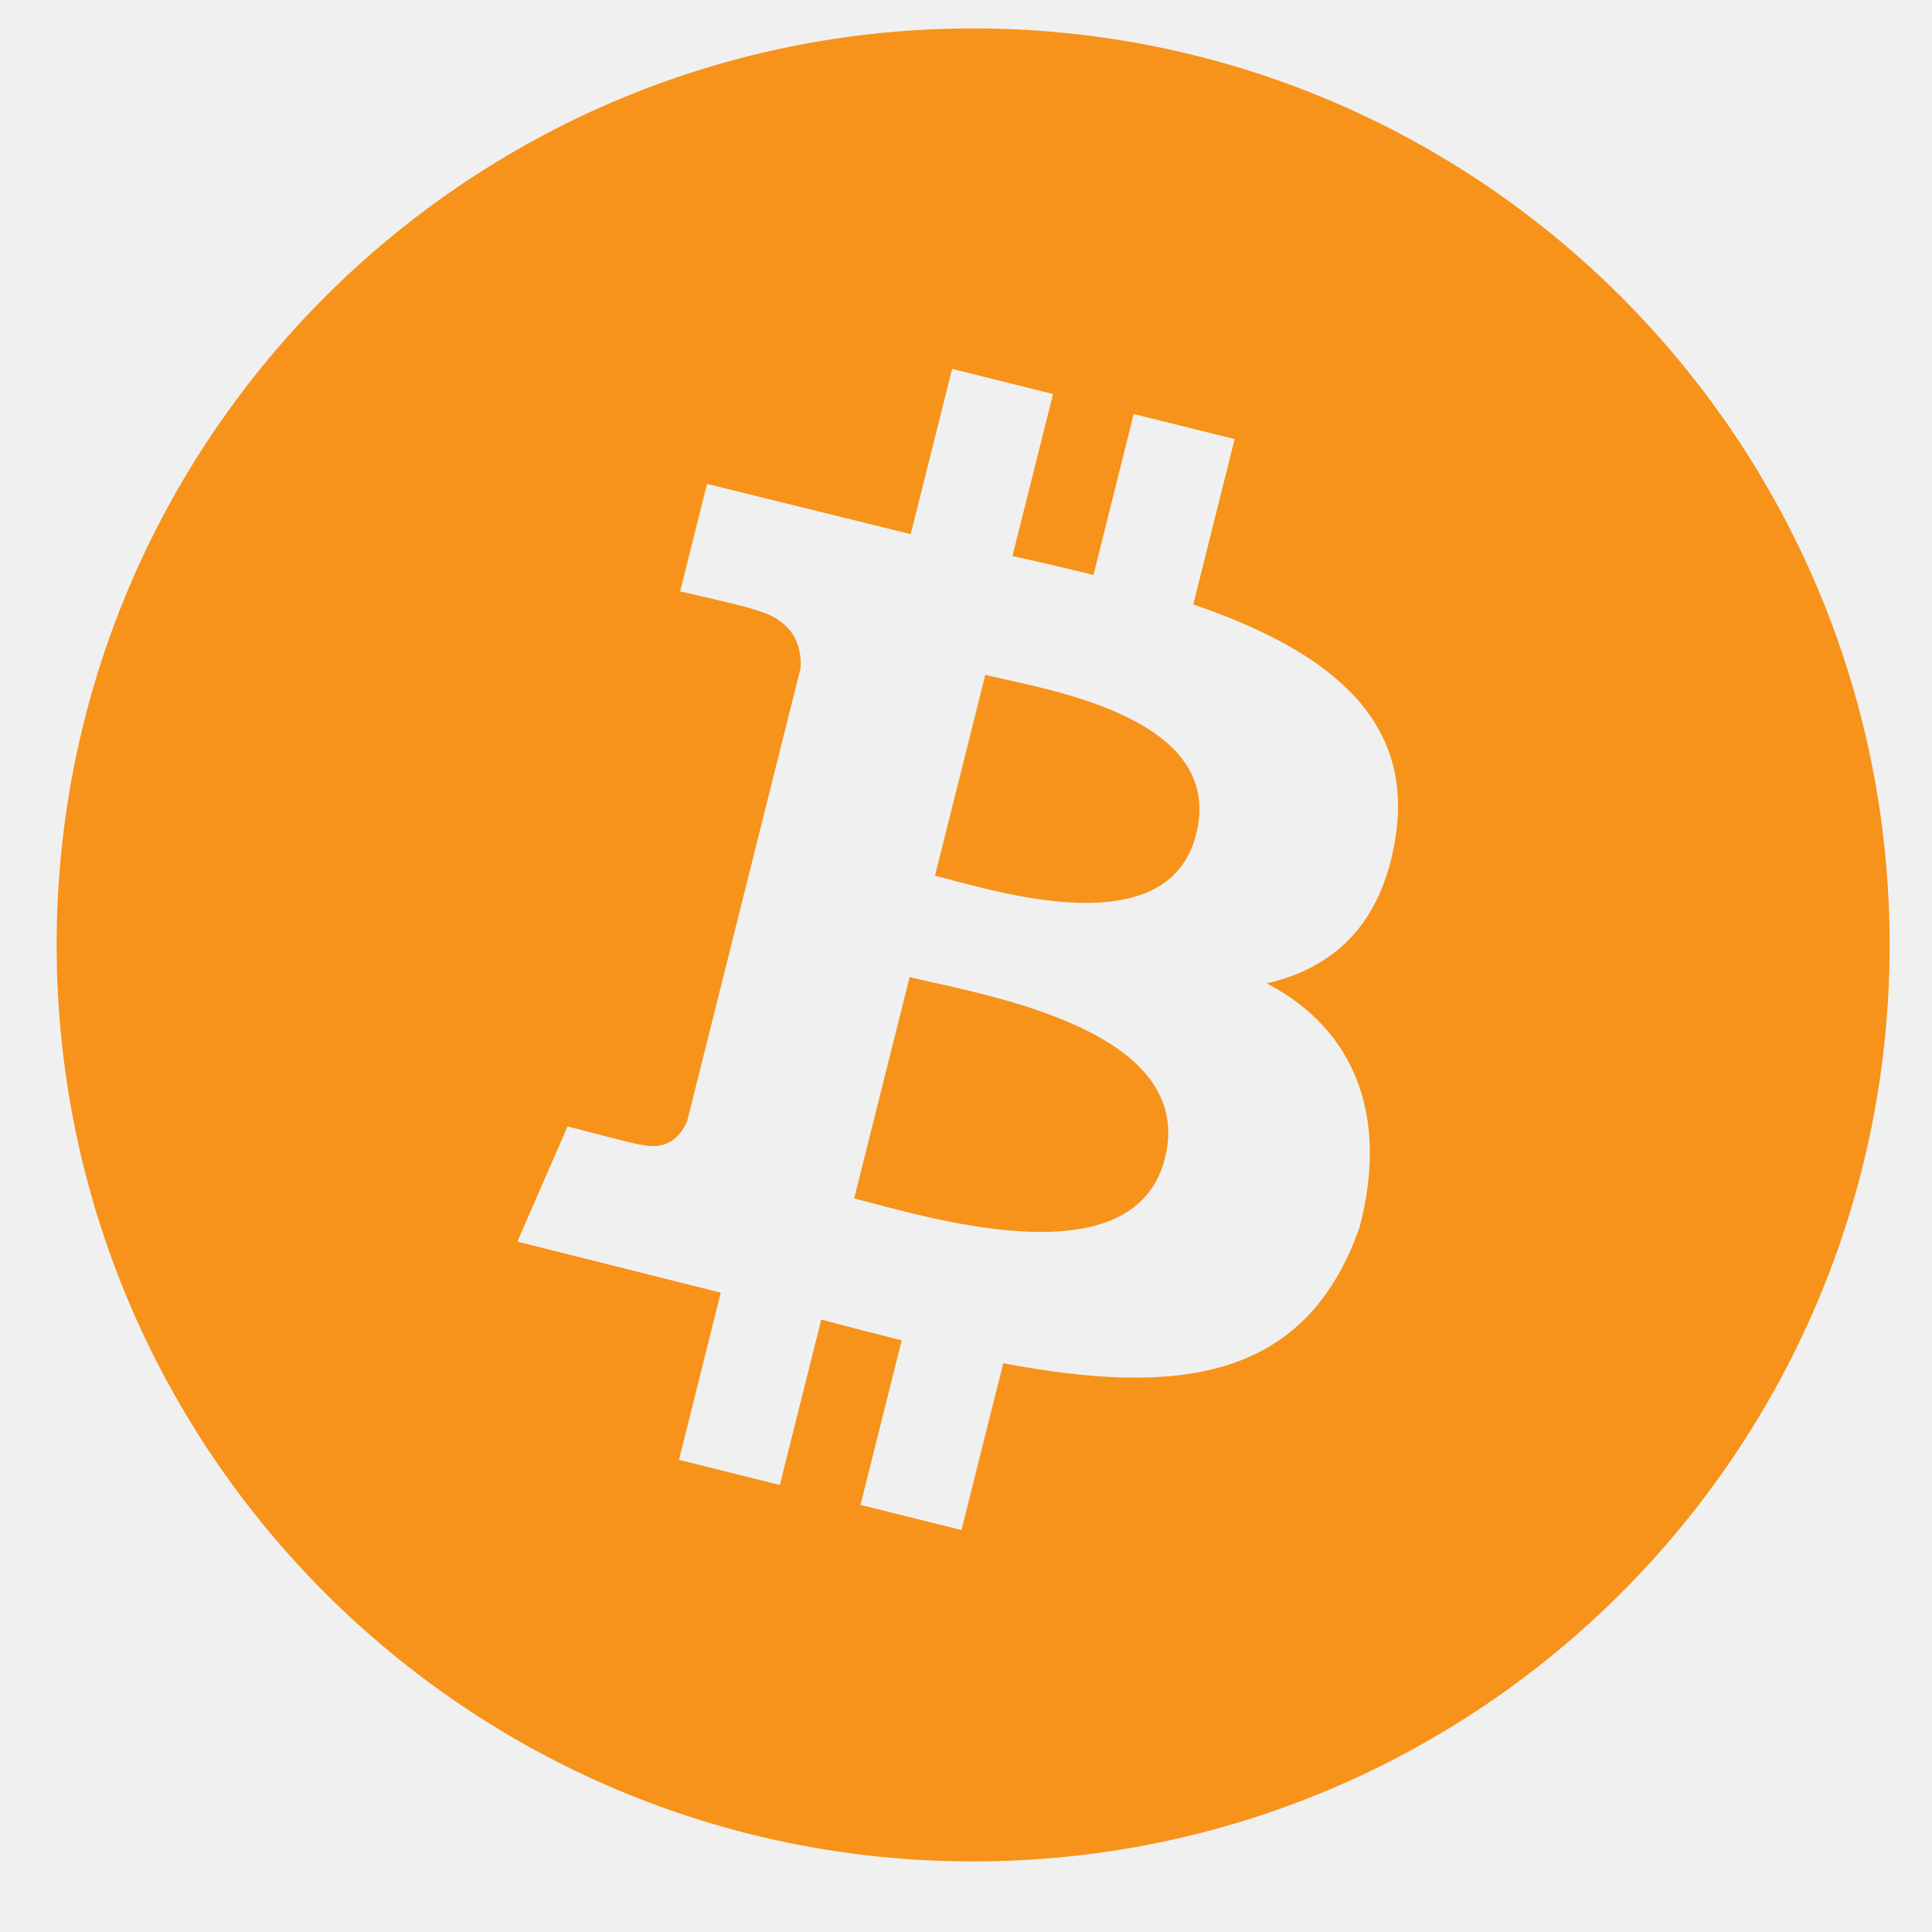
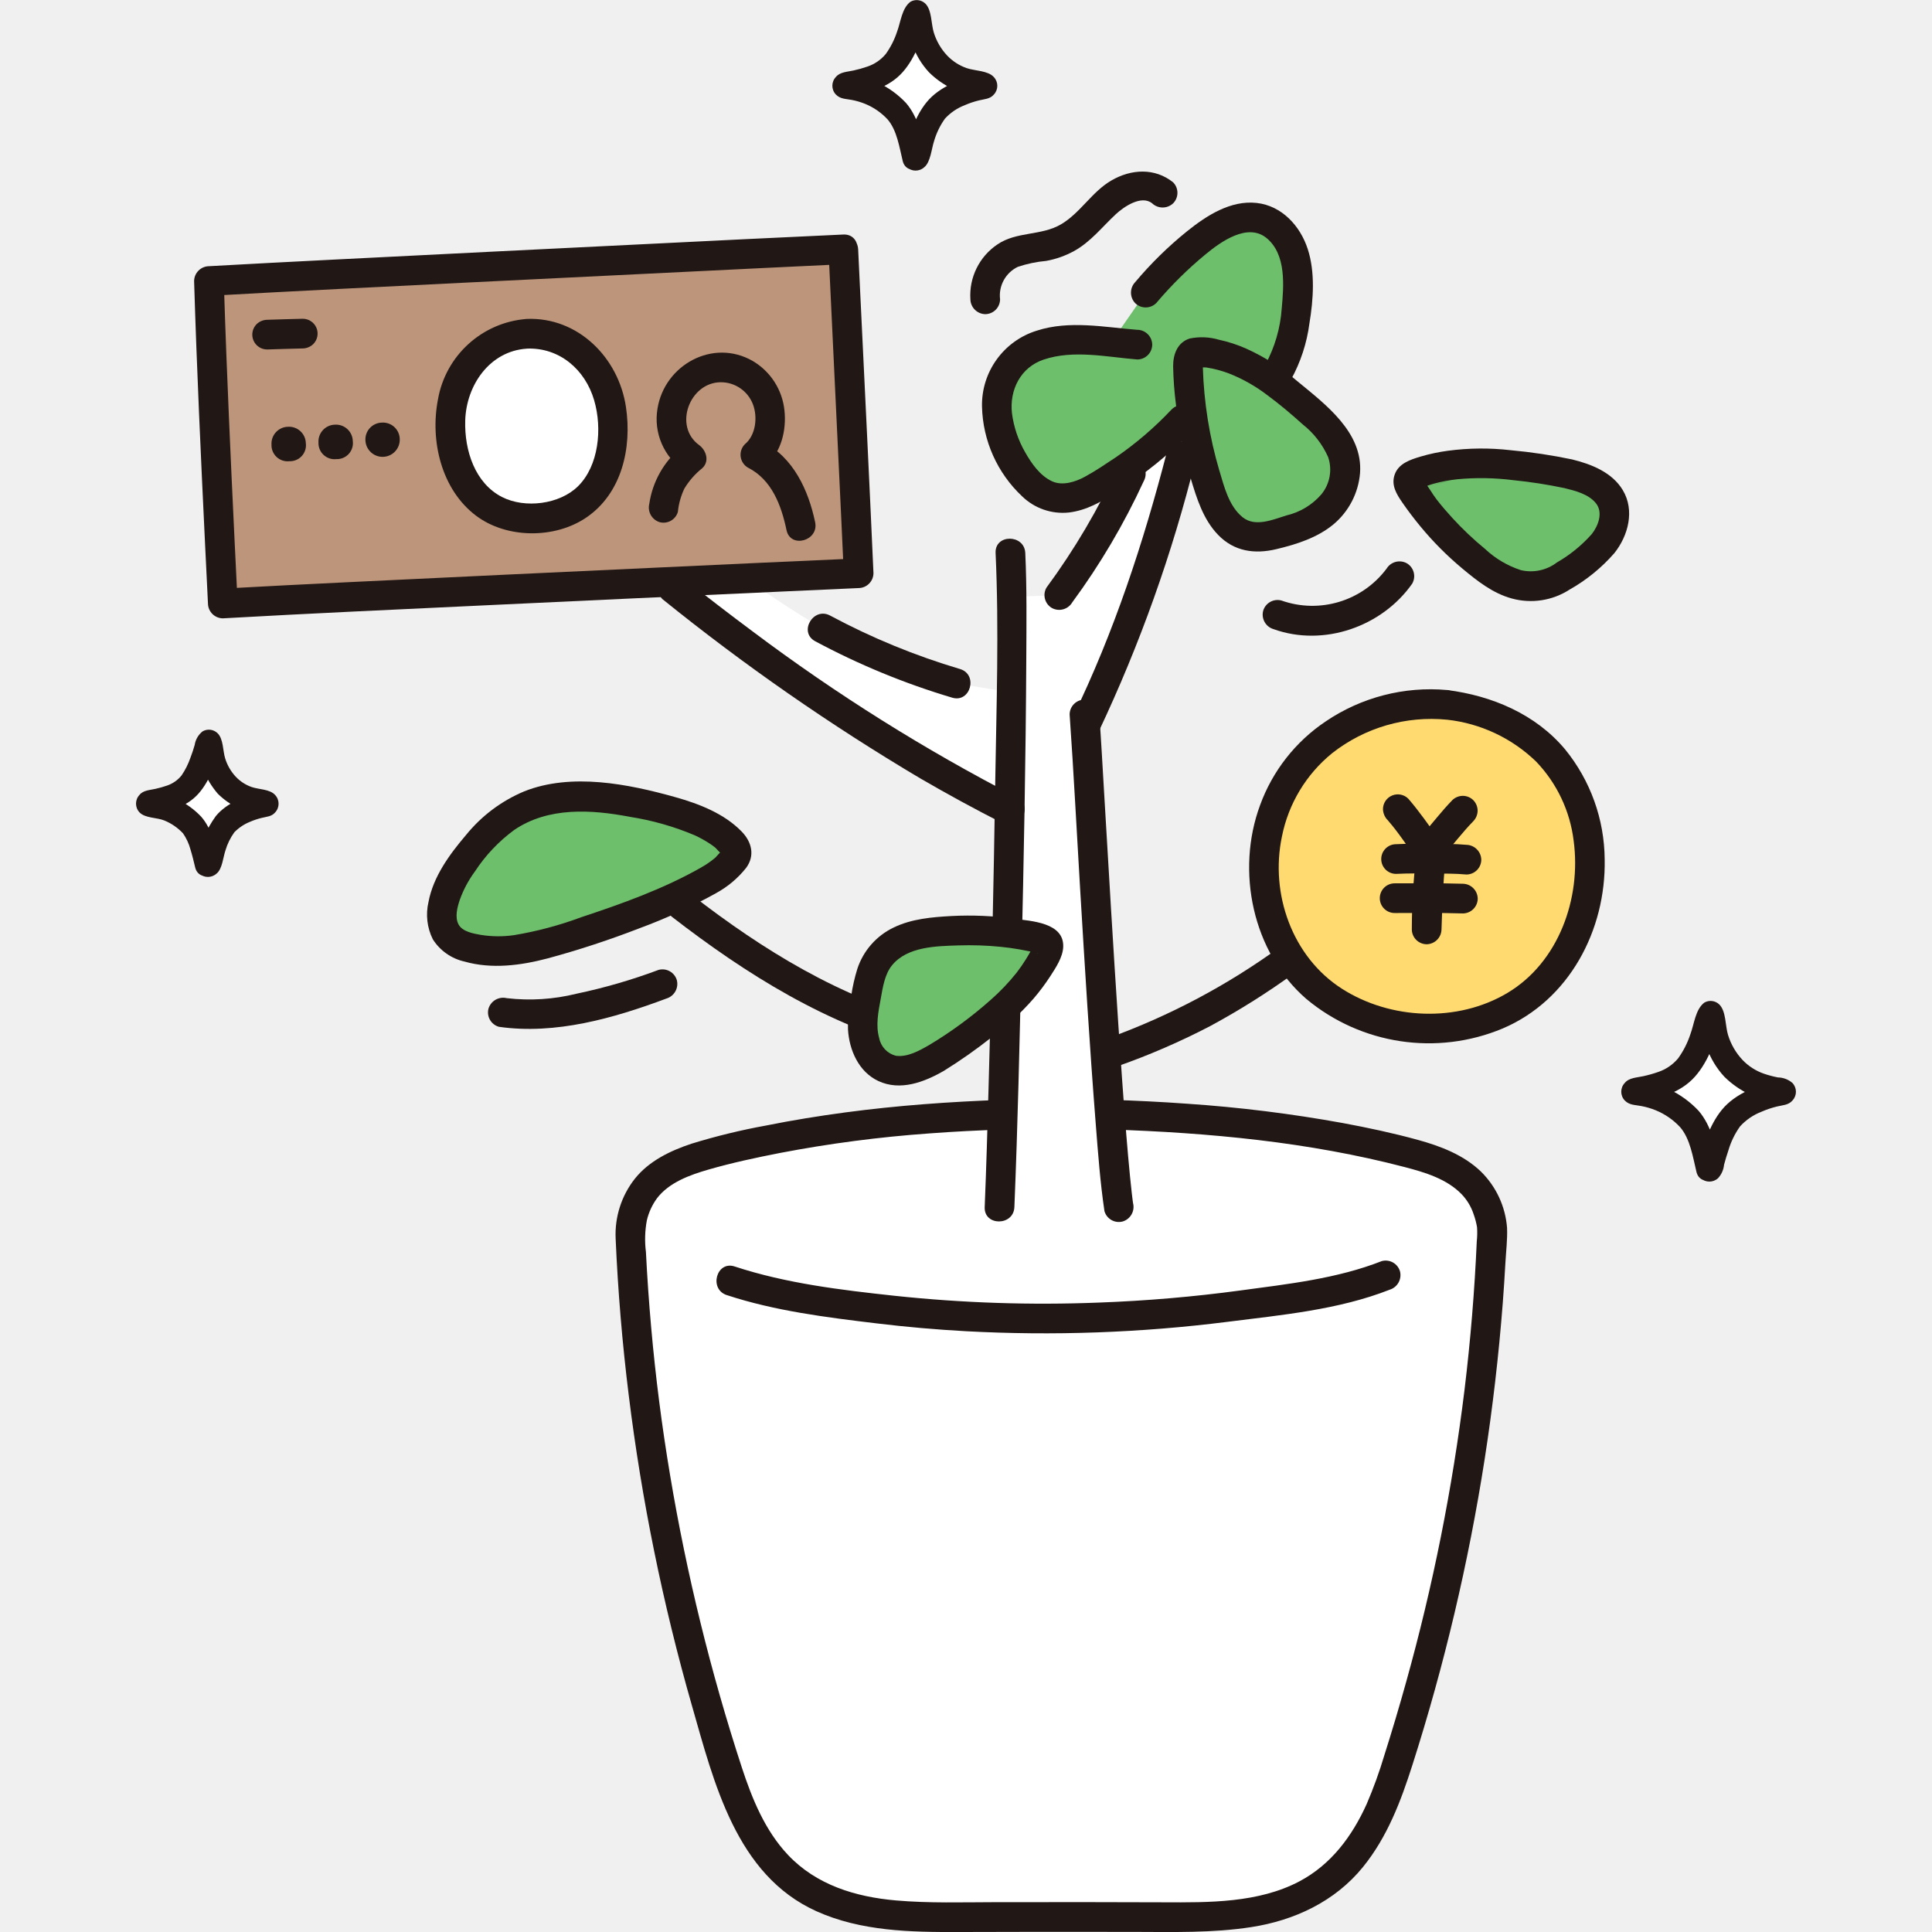
- <svg xmlns="http://www.w3.org/2000/svg" width="800px" height="800px" viewBox="0 -0.5 34 34" fill="none">
-   <path fill-rule="evenodd" clip-rule="evenodd" d="M33.254 16.129C33.254 25.037 26.033 32.258 17.125 32.258C8.218 32.258 0.997 25.037 0.997 16.129C0.997 7.221 8.218 0 17.125 0C26.033 0 33.254 7.221 33.254 16.129ZM21 10.137C23.244 10.907 24.885 12.061 24.563 14.208C24.329 15.78 23.454 16.54 22.292 16.806C23.887 17.634 24.43 19.203 23.925 21.101C22.966 23.831 20.687 24.061 17.656 23.491L16.92 26.426L15.143 25.984L15.869 23.088C15.409 22.974 14.938 22.852 14.453 22.722L13.724 25.633L11.949 25.191L12.684 22.249L9.105 21.35L9.988 19.323C9.988 19.323 11.298 19.669 11.28 19.643C11.783 19.767 12.007 19.441 12.095 19.224L14.089 11.256C14.112 10.88 13.981 10.406 13.261 10.226C13.289 10.207 11.97 9.907 11.97 9.907L12.443 8.016L16.027 8.9L16.756 5.992L18.532 6.434L17.818 9.284C18.296 9.392 18.776 9.502 19.243 9.618L19.951 6.786L21.728 7.227L21 10.137ZM16.749 14.988C17.959 15.309 20.593 16.007 21.052 14.177C21.52 12.303 18.962 11.738 17.709 11.461L17.709 11.461L17.709 11.461C17.567 11.429 17.441 11.402 17.339 11.376L16.454 14.912C16.539 14.932 16.638 14.959 16.749 14.988ZM15.377 20.681C16.827 21.063 19.998 21.898 20.502 19.88C21.018 17.817 17.945 17.131 16.445 16.795L16.444 16.795C16.277 16.758 16.129 16.725 16.008 16.695L15.032 20.591C15.131 20.616 15.247 20.646 15.377 20.681L15.377 20.681Z" fill="#F7931A" />
+ <svg xmlns="http://www.w3.org/2000/svg" width="800px" height="800px" viewBox="-21.99 0 312.361 312.361">
+   <defs>
+     <style>.a{fill:#ffffff;}.b{fill:#211715;}.c{fill:#6dbf6b;}.d{fill:#bd957a;}.e{fill:#ffda71;}</style>
+   </defs>
+   <path class="a" d="M125.889,25.5a.15.15,0,0,0,.293,0c.576-2.43,1.772-6.434,3.6-8.159a14.7,14.7,0,0,1,7.373-3.314.152.152,0,0,0-.008-.3c-3.254-.47-5.95-1.446-7.992-4a13.525,13.525,0,0,1-2.79-7.579.15.15,0,0,0-.3-.024,24.412,24.412,0,0,1-3.227,7.77c-1.856,2.357-4.3,3.079-8.149,3.812a.153.153,0,0,0,.012.3,12.82,12.82,0,0,1,7.969,3.621C124.563,19.352,125.479,23.832,125.889,25.5Z" />
+   <path class="a" d="M254.215,188.945a.161.161,0,0,0,.314,0c.616-2.6,1.894-6.879,3.848-8.724a15.718,15.718,0,0,1,7.884-3.544.162.162,0,0,0-.009-.321c-3.479-.5-6.361-1.547-8.545-4.273a14.456,14.456,0,0,1-2.983-8.1.161.161,0,0,0-.318-.025c-.628,2.714-2.129,6.629-3.451,8.309-1.984,2.52-4.6,3.291-8.714,4.076a.163.163,0,0,0,.014.323,13.715,13.715,0,0,1,8.521,3.873C252.8,182.374,253.777,187.165,254.215,188.945Z" />
+   <path class="a" d="M11.5,139.713a.127.127,0,0,0,.247,0c.484-2.042,1.488-5.407,3.024-6.858a12.353,12.353,0,0,1,6.2-2.785.128.128,0,0,0-.007-.253c-2.735-.4-5-1.216-6.718-3.359a11.376,11.376,0,0,1-2.345-6.371.126.126,0,0,0-.249-.02A20.543,20.543,0,0,1,8.936,126.6c-1.56,1.981-3.614,2.587-6.85,3.2a.128.128,0,0,0,.011.254A10.775,10.775,0,0,1,8.8,133.1C10.385,134.547,11.154,138.313,11.5,139.713Z" />
+   <path class="b" d="M252.8,190.36l.158.124a2.084,2.084,0,0,0,2.828,0,3.73,3.73,0,0,0,.964-2.168c.207-.773.436-1.541.694-2.3a13.036,13.036,0,0,1,1.889-3.9,9.127,9.127,0,0,1,3.459-2.369,15.076,15.076,0,0,1,2.508-.848c.894-.224,1.87-.214,2.51-.974a2.062,2.062,0,0,0,0-2.829,3.658,3.658,0,0,0-2.349-.9,17,17,0,0,1-2.293-.613,8.711,8.711,0,0,1-3.423-2.206,10.312,10.312,0,0,1-2.353-4.054c-.454-1.468-.3-3.815-1.4-4.914a2.018,2.018,0,0,0-2.424-.313c-1.457,1.09-1.646,3.5-2.273,5.15a14.319,14.319,0,0,1-1.958,3.851,7.193,7.193,0,0,1-3.224,2.215,20.365,20.365,0,0,1-2.4.679c-1.01.233-2.322.231-3.018,1.1a2.056,2.056,0,0,0,0,2.829c.754.78,1.676.705,2.661.9a12.014,12.014,0,0,1,2.358.692,11.15,11.15,0,0,1,3.928,2.717c1.648,1.9,2.073,4.88,2.649,7.25.607,2.5,4.465,1.442,3.857-1.063-.734-3.02-1.424-6.387-3.5-8.811a15.718,15.718,0,0,0-10.389-4.943l1.414.586-.149-.155v2.829l.135-.169-.882.514c3.388-.654,6.9-1.524,9.282-4.214,2.274-2.571,3.493-6.286,4.28-9.567l-.919,1.195.167-.125-2.424-.313.15.15-.585-1.414c.418,3.748,1.446,7.266,4.065,10.1a14.813,14.813,0,0,0,8.932,4.208l-.883-.514.144.161V175.1l-.135.161.883-.514c-3.313.53-7.178,2.028-9.352,4.7-2.045,2.518-3.029,5.854-3.777,8.961l.514-.883-.156.126h2.828l-.158-.125a2.062,2.062,0,0,0-2.828,0A2.014,2.014,0,0,0,252.8,190.36Z" />
+   <path class="b" d="M10.084,141.127l.124.1a2.085,2.085,0,0,0,2.829,0c.906-.728,1.048-2.631,1.413-3.7a9.708,9.708,0,0,1,1.442-2.961,7.394,7.394,0,0,1,2.565-1.709,11.615,11.615,0,0,1,1.869-.624c.783-.2,1.6-.205,2.162-.876a2.058,2.058,0,0,0,0-2.828c-.865-.964-2.658-.873-3.837-1.3a6.473,6.473,0,0,1-2.5-1.625,7.616,7.616,0,0,1-1.74-3c-.387-1.251-.271-3.108-1.215-4.051a2.017,2.017,0,0,0-2.423-.313,3.449,3.449,0,0,0-1.286,2.2q-.3,1.065-.7,2.1a12.047,12.047,0,0,1-1.429,2.838,5.128,5.128,0,0,1-2.345,1.632,16.47,16.47,0,0,1-1.887.533c-.878.2-1.953.217-2.561.972a2.056,2.056,0,0,0,0,2.829c.933.965,2.8.8,4.032,1.317a8.619,8.619,0,0,1,3,2.068A8.354,8.354,0,0,1,8.8,137.32c.3.963.529,1.945.767,2.925.607,2.5,4.465,1.441,3.857-1.064-.595-2.449-1.169-5.155-2.861-7.114A12.819,12.819,0,0,0,2.1,128.056l1.414.586-.117-.122v2.829l.106-.133-.882.514c2.738-.528,5.561-1.254,7.485-3.423,1.842-2.075,2.838-5.054,3.474-7.709l-.919,1.2.132-.1-2.424-.313.118.118L9.9,120.086a13.871,13.871,0,0,0,3.322,8.24,12,12,0,0,0,7.209,3.419l-.882-.515.113.126v-2.828l-.106.126.882-.514c-2.676.429-5.779,1.657-7.539,3.808a17.911,17.911,0,0,0-3.08,7.233l.514-.883-.123.1h2.829l-.124-.1a2.064,2.064,0,0,0-2.829,0A2.014,2.014,0,0,0,10.084,141.127Z" />
+   <path class="a" d="M168.991,73.7l1.56-6.81c-.807.583-1.456,1.049-1.456,1.049a56.906,56.906,0,0,1-7.486,6.7l-.749,1.931a101.229,101.229,0,0,1-11.592,19.652s-3.665.135-7.736.275c.035,4.2.02,9.489-.034,15.45l-8.905-1.461a103.526,103.526,0,0,1-21.581-8.886A144.439,144.439,0,0,1,96.2,91.68c-3.94.75-6.381,1.274-11.054,2.165,17.667,14.132,35.158,26.486,56.1,37.141-.414,24.574-1.153,52.358-1.612,63.729-.006.154-.012.3-.018.452l19.275,0c-1.713-11.563-4.53-64.074-5.42-77.893l.1-.206C160.6,102.614,165.136,88.637,168.991,73.7Z" />
+   <path class="a" d="M150.348,309.928c6.167,0,12.19.008,14.661.023,1.7.011,3.427.022,5.151-.01,5.949-.1,11.909-.575,17.028-2.7,9.983-4.13,13.793-13.07,16.433-21.19A323.26,323.26,0,0,0,219.2,199.98c.021-.479.042-.979.063-1.468-.6-3.491-1.777-6.29-4.853-8.514-2.9-2.086-6.428-3.076-9.9-3.938-18.288-4.579-37.518-5.844-56.256-6.048-6.482.115-12.9.32-19.254.78a199.583,199.583,0,0,0-34.376,5.268c-3.47.862-6.993,1.852-9.9,3.938-3.1,2.235-4.268,5.065-4.853,8.578a322.117,322.117,0,0,0,12.164,76.031c1.1,3.831,2.246,7.631,3.481,11.441,2.628,8.12,6.438,17.06,16.411,21.19,6.6,2.735,14.591,2.756,22.19,2.713C136.8,309.935,143.657,309.927,150.348,309.928Z" />
+   <path class="c" d="M172.83,76.707a68.1,68.1,0,0,1-2.12-9.935c-.881.636-1.615,1.163-1.615,1.163-5.784,5.933-8.106,7.241-13.793,10.827-2.367,1.493-5.5,2.285-7.681,1.454-2.274-.866-4.165-2.975-5.519-5.171a20.17,20.17,0,0,1-2.791-7.583,11.115,11.115,0,0,1,2.411-8.873c2.254-2.474,5.534-3.343,8.795-3.594a52.076,52.076,0,0,1,7.147.363l5.577-8.041a68.087,68.087,0,0,1,8.958-8.674c2.86-2.18,6.008-3.854,9-3.427,2.86.408,5.05,2.939,5.933,5.69s.714,5.715.535,8.6c-.176,2.84-1.483,8.3-3.02,10.7l-.749,1.456c.959.687,1.889,1.427,2.794,2.2a63.294,63.294,0,0,1,5.234,4.6c1.965,2.068,3.582,4.548,3.595,7.468a9.7,9.7,0,0,1-3.625,7.156,17.392,17.392,0,0,1-6.426,2.911c-2.161.631-4.433,1.259-6.411.491a9.419,9.419,0,0,1-4.646-5.175c-.58-1.464-1.107-3.006-1.58-4.6" />
+   <path class="b" d="M164.938,49.014a62.381,62.381,0,0,1,8.021-7.927c2.362-1.95,6.768-5.153,9.854-2.577,3.186,2.659,2.754,7.684,2.422,11.376a22.262,22.262,0,0,1-2.663,9.1c-1.627,2.636,2.524,5.05,4.144,2.423a25.692,25.692,0,0,0,3-9.137c.641-3.844.944-8.255-.274-12.007s-4.192-7-8.248-7.452c-4.222-.475-8.128,2.055-11.268,4.581a60.84,60.84,0,0,0-8.384,8.223,2.465,2.465,0,0,0,0,3.394,2.42,2.42,0,0,0,3.394,0Z" />
+   <path class="b" d="M151.34,97.43a112.268,112.268,0,0,0,11.593-19.652,2.472,2.472,0,0,0-.861-3.283,2.419,2.419,0,0,0-3.284.861A112.136,112.136,0,0,1,147.2,95.007a2.419,2.419,0,0,0,.861,3.284,2.456,2.456,0,0,0,3.284-.861Z" />
+   <path class="b" d="M95.51,209.385c7.791,2.567,16.107,3.6,24.222,4.576q7.209.87,14.462,1.268a236.128,236.128,0,0,0,42.27-1.518c8.746-1.106,17.96-1.945,26.223-5.193a2.473,2.473,0,0,0,1.676-2.952,2.417,2.417,0,0,0-2.952-1.676c-7.243,2.847-15.177,3.71-22.836,4.746q-11.4,1.541-22.9,1.961a227.034,227.034,0,0,1-33.042-1.1c-8.65-.936-17.553-2-25.845-4.736-2.941-.969-4.2,3.664-1.276,4.628Z" />
+   <path class="b" d="M157.463,182.606c16.02.529,32.117,2.021,47.664,6.086,3.253.85,6.781,1.9,9.19,4.381a8.546,8.546,0,0,1,1.949,3.251,12.02,12.02,0,0,1,.548,2.088,12.734,12.734,0,0,1-.043,2.282q-.529,12.011-1.975,23.959a320.889,320.889,0,0,1-9.442,47.284q-1.656,5.958-3.528,11.851a72.139,72.139,0,0,1-2.856,7.885c-2.35,5.2-5.743,9.784-10.874,12.5-6.624,3.5-14.627,3.422-21.923,3.387q-6.148-.029-12.3-.029-7.445,0-14.89.007c-5.367.01-10.759.186-16.111-.28-6.523-.568-12.87-2.492-17.466-7.365-3.724-3.948-5.813-9.1-7.475-14.18a324.952,324.952,0,0,1-11.578-47.184q-2-11.9-3.063-23.921-.541-6.09-.848-12.2a16.423,16.423,0,0,1,.152-5.117,9.932,9.932,0,0,1,1.634-3.552c1.962-2.573,5.337-3.784,8.33-4.647,3.791-1.093,7.674-1.924,11.544-2.681a205.949,205.949,0,0,1,24.179-3.164c3.939-.3,7.883-.49,11.831-.628,3.08-.108,3.094-4.908,0-4.8-8.511.3-17.005.908-25.448,2.036-4.285.573-8.553,1.264-12.792,2.116A104.177,104.177,0,0,0,89.845,184.9c-3.415,1.125-6.888,2.787-9.178,5.653a14.538,14.538,0,0,0-3.121,9.7q.549,12.7,2.118,25.338a327.946,327.946,0,0,0,10.2,50.115C93.431,288.146,97.006,303.134,110,309c7.195,3.247,15.249,3.392,23.009,3.362q6.5-.026,13-.029,7.659,0,15.32.01c6.335.015,12.692.194,18.975-.772,6.975-1.073,13.538-4.145,18.049-9.693,3.949-4.856,6.151-10.676,8.03-16.577a329.224,329.224,0,0,0,11.661-49.373q1.95-12.562,2.93-25.252.243-3.2.421-6.412c.1-1.89.35-3.856.272-5.747a14.272,14.272,0,0,0-4.216-9.093c-2.788-2.692-6.538-4.123-10.213-5.133-4-1.1-8.065-1.966-12.139-2.722a226.151,226.151,0,0,0-25.176-3.124c-4.148-.3-8.3-.5-12.458-.634-3.089-.1-3.086,4.7,0,4.8Z" />
+   <path class="b" d="M142.013,195.167c.547-13.307.842-26.626,1.145-39.94.371-16.225.7-32.454.779-48.683.03-5.707.1-11.433-.162-17.137-.142-3.075-4.943-3.093-4.8,0,.571,12.373.131,24.837-.061,37.213q-.382,24.725-1.081,49.444c-.178,6.368-.358,12.737-.62,19.1-.127,3.088,4.673,3.083,4.8,0Z" />
+   <path class="b" d="M161.2,194.533c-.021-.147-.04-.294-.063-.44-.046-.3.078.627.006.038-.05-.405-.1-.81-.148-1.215q-.158-1.368-.29-2.737c-.222-2.244-.414-4.492-.6-6.74-.48-5.905-.89-11.816-1.282-17.728-.834-12.556-1.569-25.119-2.31-37.681-.247-4.173-.475-8.349-.768-12.52a2.458,2.458,0,0,0-2.4-2.4,2.419,2.419,0,0,0-2.4,2.4c.659,9.364,1.129,18.742,1.692,28.112.766,12.731,1.534,25.465,2.537,38.18.368,4.674.713,9.367,1.4,14.007a2.415,2.415,0,0,0,2.952,1.676,2.46,2.46,0,0,0,1.676-2.952Z" />
+   <path class="b" d="M184.97,153.1a112.163,112.163,0,0,1-27.717,14.716,2.461,2.461,0,0,0-1.676,2.952,2.421,2.421,0,0,0,2.952,1.676,114.294,114.294,0,0,0,15.134-6.547,121.349,121.349,0,0,0,13.729-8.652,2.468,2.468,0,0,0,.861-3.284,2.419,2.419,0,0,0-3.283-.861Z" />
+   <path class="b" d="M128.022,164.968c-14.048-3.585-26.676-11.379-38.047-20.19a2.481,2.481,0,0,0-3.394,0,2.417,2.417,0,0,0,0,3.4C98.619,157.5,111.855,165.8,126.746,169.6c3,.764,4.272-3.864,1.276-4.629Z" />
+   <path class="c" d="M92.573,142.328a14.276,14.276,0,0,0,3.978-3.2,2.3,2.3,0,0,0,.594-1.156,2.4,2.4,0,0,0-.916-1.828c-2.6-2.576-6.136-3.964-9.659-4.947-6.21-1.733-14.138-3.228-20.524-1.769a19.033,19.033,0,0,0-9.933,6.054c-2.724,3.031-5.744,6.9-6.515,10.984a5.881,5.881,0,0,0,.888,4.821,6.3,6.3,0,0,0,3.253,1.856,22.4,22.4,0,0,0,11.493-.335c4.019-1.019,8.016-2.406,11.936-3.752A94.251,94.251,0,0,0,88.5,144.4C89.22,144.045,91.2,143.12,92.573,142.328Z" />
+   <path class="b" d="M93.785,144.4a15.947,15.947,0,0,0,4.854-4.078c1.464-1.983.922-4.19-.712-5.873-2.839-2.921-6.877-4.485-10.719-5.564-7.618-2.141-16.827-3.978-24.452-.937a24.072,24.072,0,0,0-9.4,7.053c-2.651,3.113-5.3,6.719-6.068,10.829a8.947,8.947,0,0,0,.7,6.032,8.17,8.17,0,0,0,5.117,3.6c4.41,1.254,9.108.635,13.464-.515a148.674,148.674,0,0,0,14.79-4.853,89.892,89.892,0,0,0,12.43-5.691c2.686-1.524.27-5.672-2.423-4.144-6.1,3.463-12.748,5.836-19.386,8.036a58.831,58.831,0,0,1-10.874,2.9,17.9,17.9,0,0,1-5.37-.046c-1.177-.212-2.985-.511-3.6-1.707-.611-1.178-.193-2.725.189-3.9A17.994,17.994,0,0,1,54.79,140.9a26.013,26.013,0,0,1,6.376-6.729c5.489-3.726,12.432-3.3,18.673-2.108a44.6,44.6,0,0,1,10.513,2.993,18.989,18.989,0,0,1,2.473,1.381c.278.185.548.377.808.587.212.171.916,1.057,1.147,1.075s.061-.672.074-.67a14.256,14.256,0,0,0-1.183,1.226,14.339,14.339,0,0,1-2.309,1.6C88.7,141.824,91.116,145.975,93.785,144.4Z" />
+   <path class="c" d="M231.573,76.6c2.819.668,5.471,1.774,6.731,3.854,1.207,1.992.749,4.649-.514,6.605a18.809,18.809,0,0,1-5.084,4.726c-1.859,1.341-3.828,2.725-6.1,2.991a10.929,10.929,0,0,1-6.786-1.783,50.629,50.629,0,0,1-13.692-13.977,1.865,1.865,0,0,1-.427-1.355c.132-.589.768-.9,1.336-1.1,5.576-2.016,11.626-1.944,17.42-1.087C226.369,75.75,229.038,76,231.573,76.6Z" />
+   <path class="b" d="M230.935,78.912c1.753.429,3.938.976,5.117,2.473s.349,3.646-.686,4.961a22.673,22.673,0,0,1-5.652,4.6,6.974,6.974,0,0,1-5.8,1.238,15.41,15.41,0,0,1-5.786-3.417,51.225,51.225,0,0,1-5.337-5.058c-.873-.953-1.72-1.937-2.512-2.96-.725-.936-1.3-2.064-2.08-2.946l-.1-.158q-.446-.858-.424,1.23c-.218-.088,9.972-2.2.426-.156.583-.125,1.158-.371,1.736-.524a25.4,25.4,0,0,1,3.8-.713,41.225,41.225,0,0,1,9.027.149,77.381,77.381,0,0,1,8.273,1.283c3.007.686,4.291-3.941,1.276-4.629a87.186,87.186,0,0,0-10-1.5,41.017,41.017,0,0,0-10.111.093,29.153,29.153,0,0,0-4.412.939c-1.669.5-3.58,1.116-4.2,2.937-.586,1.713.314,3.144,1.259,4.517.92,1.336,1.91,2.629,2.943,3.88a51.614,51.614,0,0,0,6.71,6.741c2.418,2.017,4.953,4.04,8.047,4.873a11.545,11.545,0,0,0,9.323-1.439,27.7,27.7,0,0,0,7.246-5.9c2.244-2.82,3.328-6.9,1.362-10.181-1.719-2.871-5.067-4.2-8.166-4.957C229.211,73.548,227.931,78.176,230.935,78.912Z" />
+   <path class="b" d="M175.145,76.069a65.819,65.819,0,0,1-2.659-16.593c0-.124.038-.564-.023-.627-.2-.2-.666.579-.74.458.075.123,1.088.077,1.284.1a18.3,18.3,0,0,1,3.729.984A25.833,25.833,0,0,1,183,63.956c1.94,1.429,3.826,3.033,5.616,4.645a13.94,13.94,0,0,1,4.128,5.31,6.3,6.3,0,0,1-1.1,6.016A10.677,10.677,0,0,1,186,83.333c-2.2.68-5.062,1.938-7.092.289-2.226-1.808-2.973-4.934-3.758-7.553-.886-2.952-5.52-1.7-4.629,1.276.972,3.241,2.017,6.629,4.419,9.122,2.593,2.693,5.9,3.16,9.425,2.319,3.255-.776,6.62-1.843,9.23-4.006a12.113,12.113,0,0,0,4.3-8.255c.519-6.64-5.629-11.173-10.155-14.91a34.434,34.434,0,0,0-8.205-5.233,22.6,22.6,0,0,0-4.448-1.454,9.749,9.749,0,0,0-4.724-.2c-2.014.643-2.7,2.587-2.683,4.519a55.812,55.812,0,0,0,.447,6.084,73.493,73.493,0,0,0,2.391,12.017c.863,2.959,5.5,1.7,4.629-1.276Z" />
+   <path class="b" d="M161.9,53.326c-5.356-.427-11-1.568-16.25.129a12.58,12.58,0,0,0-8.873,12.277,20.577,20.577,0,0,0,6.487,14.513,9.431,9.431,0,0,0,7.549,2.618c2.872-.345,5.212-1.72,7.611-3.233a67.286,67.286,0,0,0,12.365-10c2.162-2.209-1.229-5.606-3.394-3.394a55.692,55.692,0,0,1-8.913,7.653c-1.66,1.1-3.34,2.255-5.09,3.2-1.524.828-3.6,1.492-5.268.734-1.947-.885-3.333-2.874-4.353-4.673a16.974,16.974,0,0,1-2.149-6.333c-.425-3.8,1.406-7.427,5.12-8.679,4.837-1.629,10.213-.413,15.158-.019a2.42,2.42,0,0,0,2.4-2.4,2.447,2.447,0,0,0-2.4-2.4Z" />
+   <path class="c" d="M129.4,171.058c-2.5,1.466-5.179,2.5-7.528,1.867-2.249-.605-3.754-2.841-4.194-5.128a18.834,18.834,0,0,1,.408-6.93c.417-2.254.882-4.615,2.344-6.381a10.933,10.933,0,0,1,6.136-3.4,50.629,50.629,0,0,1,19.557.637,1.871,1.871,0,0,1,1.245.684,1.851,1.851,0,0,1-.2,1.722c-2.636,5.31-7.058,9.44-11.837,12.826C133.746,168.073,131.646,169.74,129.4,171.058Z" />
+   <path class="b" d="M128.188,168.985c-1.544.888-3.449,1.956-5.306,1.712a3.657,3.657,0,0,1-2.727-2.855c-.59-2.055-.136-4.285.244-6.337.34-1.83.623-3.965,1.843-5.454,2.48-3.028,7.179-3.087,10.738-3.2a51.858,51.858,0,0,1,6.792.225q1.577.156,3.134.431.867.153,1.728.339c.284.061.567.126.85.193q.627.148.186.066l-.618-1.059q.131-.426.04-.128c-.122.247-.249.491-.379.734q-.39.723-.825,1.422a25.439,25.439,0,0,1-1.514,2.185,34.162,34.162,0,0,1-4.239,4.441,66.255,66.255,0,0,1-9.947,7.288c-2.649,1.584-.238,5.735,2.423,4.145a83.157,83.157,0,0,0,7.74-5.442,43.142,43.142,0,0,0,6.767-6.248,34.325,34.325,0,0,0,2.695-3.6c.886-1.377,2.034-3.078,2.095-4.761.142-3.939-5.145-4.162-7.932-4.542a53.294,53.294,0,0,0-10.123-.44c-3.173.174-6.454.452-9.348,1.854a11.316,11.316,0,0,0-5.891,6.713,29.013,29.013,0,0,0-.969,4.254,23.732,23.732,0,0,0-.535,5.5c.194,3.335,1.718,6.859,4.9,8.351,3.554,1.667,7.433.184,10.6-1.639C133.288,171.591,130.873,167.442,128.188,168.985Z" />
+   <path class="b" d="M183.908,101.716c8.11,2.913,17.538-.387,22.426-7.357a2.421,2.421,0,0,0-.861-3.284,2.449,2.449,0,0,0-3.283.861,14.987,14.987,0,0,1-17.006,5.151,2.423,2.423,0,0,0-2.952,1.677,2.449,2.449,0,0,0,1.676,2.952Z" />
+   <path class="b" d="M155.641,118.283a235.19,235.19,0,0,0,15.665-43.949c.774-2.992-3.855-4.269-4.629-1.276-3.8,14.7-8.545,29.122-15.18,42.8a2.463,2.463,0,0,0,.861,3.284,2.421,2.421,0,0,0,3.283-.861Z" />
+   <path class="b" d="M133.231,108.168a111.637,111.637,0,0,1-21.007-8.643c-2.719-1.466-5.146,2.677-2.423,4.145a118.169,118.169,0,0,0,22.154,9.127c2.964.892,4.231-3.74,1.276-4.629Z" />
+   <path class="b" d="M142.465,128.919a300.739,300.739,0,0,1-42.726-26.8Q94.045,97.887,88.5,93.467a2.476,2.476,0,0,0-3.394,0,2.417,2.417,0,0,0,0,3.394,352.771,352.771,0,0,0,41.727,29.008q6.505,3.78,13.213,7.195c2.747,1.4,5.178-2.74,2.423-4.145Z" />
+   <path class="b" d="M139.7,48.389a5.14,5.14,0,0,1,2.876-5.249,20.072,20.072,0,0,1,4.587-.958,14.884,14.884,0,0,0,4.485-1.587c2.7-1.482,4.559-3.913,6.777-5.973,1.256-1.167,4.112-3.148,5.86-1.748a2.473,2.473,0,0,0,3.394,0,2.417,2.417,0,0,0,0-3.394c-2.965-2.374-6.781-2.164-9.984-.3-3.156,1.833-5,5.226-8.118,7.074-3.192,1.893-7.228,1.141-10.324,3.276a9.922,9.922,0,0,0-4.353,8.863,2.462,2.462,0,0,0,2.4,2.4,2.419,2.419,0,0,0,2.4-2.4Z" />
+   <path class="b" d="M58.667,166.01c9.152,1.315,18.578-1.386,27.1-4.573a2.468,2.468,0,0,0,1.677-2.953,2.42,2.42,0,0,0-2.953-1.676,91.842,91.842,0,0,1-13.283,3.856,31.622,31.622,0,0,1-11.264.717,2.48,2.48,0,0,0-2.952,1.677,2.417,2.417,0,0,0,1.676,2.952Z" />
+   <path class="b" d="M124.474,26.912l.148.117a2.085,2.085,0,0,0,2.828,0c1.014-.815,1.175-3.038,1.584-4.235a11.966,11.966,0,0,1,1.754-3.613,8.451,8.451,0,0,1,3.188-2.169,13.963,13.963,0,0,1,2.314-.78c.861-.215,1.788-.211,2.4-.944a2.06,2.06,0,0,0,0-2.829c-.951-1.061-3.082-.989-4.4-1.449a7.987,7.987,0,0,1-3.144-2.03,9.492,9.492,0,0,1-2.167-3.734c-.434-1.4-.3-3.6-1.348-4.653A2.02,2.02,0,0,0,125.214.28c-1.406,1.052-1.581,3.3-2.185,4.894a13.329,13.329,0,0,1-1.8,3.544,6.571,6.571,0,0,1-2.957,2.039,19.185,19.185,0,0,1-2.245.634c-.97.224-2.21.227-2.879,1.059a2.054,2.054,0,0,0,0,2.828c.725.752,1.6.688,2.545.874a11.19,11.19,0,0,1,2.174.634,10.259,10.259,0,0,1,3.648,2.52c1.519,1.767,1.91,4.528,2.443,6.723.607,2.5,4.465,1.442,3.857-1.063-.691-2.847-1.346-6.014-3.306-8.3a14.841,14.841,0,0,0-9.808-4.66l1.414.585-.139-.144v2.828l.127-.157-.883.514c3.191-.616,6.5-1.442,8.738-3.975,2.143-2.421,3.294-5.912,4.036-9l-.919,1.195.156-.117-2.424-.312.141.14-.586-1.414c.4,3.541,1.366,6.859,3.84,9.534a13.96,13.96,0,0,0,8.41,3.97l-.883-.515.135.151V12.459l-.126.151.882-.515c-3.12.5-6.753,1.916-8.8,4.433-1.93,2.371-2.861,5.509-3.566,8.437l.514-.883-.146.118h2.828l-.147-.117a2.065,2.065,0,0,0-2.829,0A2.015,2.015,0,0,0,124.474,26.912Z" />
+   <path class="d" d="M114.354,40.318c-5.75.259-81.561,3.936-102.563,5.12.53,17.387,1.6,39.129,2.241,52.134,21.02-1.186,97.031-4.638,102.8-4.895C116.452,84.1,114.507,43.616,114.354,40.318Z" />
+   <path class="a" d="M63.179,53.966c-7.748.406-12.75,7.487-12.337,15.445.479,9.212,5.851,14.77,13.887,14.349,8.223-.43,12.8-6.509,12.323-15.721C76.636,60.027,70.9,53.562,63.179,53.966Z" />
+   <path class="b" d="M114.354,37.918c-10.446.472-20.889,1-31.333,1.514Q57.61,40.676,32.2,41.961c-6.8.348-13.607.694-20.408,1.077a2.437,2.437,0,0,0-2.4,2.4c.433,14.124,1.083,28.241,1.764,42.354q.236,4.89.477,9.78a2.431,2.431,0,0,0,2.4,2.4c14.156-.8,28.322-1.439,42.484-2.109q23.874-1.128,47.75-2.216,6.282-.287,12.564-.57a2.433,2.433,0,0,0,2.4-2.4c-.67-15.154-1.424-30.3-2.148-45.454q-.165-3.453-.328-6.905c-.144-3.076-4.945-3.093-4.8,0q1,21.365,2.031,42.727.227,4.815.445,9.632l2.4-2.4q-15.792.7-31.581,1.444-25.416,1.174-50.831,2.4c-6.8.333-13.592.664-20.386,1.047l2.4,2.4c-.657-13.361-1.3-26.722-1.82-40.089q-.232-6.021-.421-12.045l-2.4,2.4c14.07-.793,28.147-1.474,42.222-2.175q23.881-1.189,47.767-2.344c4.191-.2,8.382-.412,12.574-.6C117.43,42.579,117.447,37.778,114.354,37.918Z" />
+   <path class="b" d="M63.179,51.566A15.769,15.769,0,0,0,48.812,64.614c-1.288,6.665.561,14.55,6.173,18.77,4.932,3.709,12.706,3.758,17.8.3,5.782-3.92,7.41-11.3,6.428-17.88-1.187-7.958-7.723-14.569-16.032-14.243-3.078.121-3.094,4.922,0,4.8,5.283-.207,9.437,3.386,10.89,8.349,1.347,4.6.738,10.6-2.611,13.908-2.969,2.929-8.574,3.642-12.3,1.73C54.827,78.126,53.086,72.872,53.226,68c.162-5.691,3.936-11.236,9.953-11.63a2.456,2.456,0,0,0,2.4-2.4A2.421,2.421,0,0,0,63.179,51.566Z" />
+   <path class="b" d="M24.558,69a2.724,2.724,0,0,0-2.654,2.88,2.605,2.605,0,0,0,2.9,2.688,2.585,2.585,0,0,0,2.651-2.932A2.721,2.721,0,0,0,24.558,69Z" />
+   <path class="b" d="M32.151,68.66A2.724,2.724,0,0,0,29.5,71.541a2.6,2.6,0,0,0,2.9,2.687A2.584,2.584,0,0,0,35.048,71.3,2.721,2.721,0,0,0,32.151,68.66Z" />
+   <path class="b" d="M39.744,68.325a2.725,2.725,0,0,0-2.654,2.881,2.778,2.778,0,1,0,5.551-.245A2.722,2.722,0,0,0,39.744,68.325Z" />
+   <path class="b" d="M87.609,82.74A11.445,11.445,0,0,1,88.652,79a12.394,12.394,0,0,1,2.868-3.28c1.262-1.113.676-2.923-.486-3.769-4.189-3.053-1.523-10.124,3.5-10.151a5.552,5.552,0,0,1,5.2,3.543c.819,2.137.448,5.048-1.3,6.484a2.412,2.412,0,0,0,.486,3.769c3.867,1.945,5.412,6.105,6.251,10.111.633,3.022,5.261,1.743,4.629-1.276-1.083-5.168-3.516-10.494-8.458-12.979l.486,3.769c2.507-2.061,3.354-5.729,3.012-8.853a10.517,10.517,0,0,0-5.132-8.006c-6.424-3.7-14.282.637-15.4,7.735a10.066,10.066,0,0,0,4.306,10l-.486-3.769a14.606,14.606,0,0,0-5.145,9.143,2.478,2.478,0,0,0,1.676,2.952,2.418,2.418,0,0,0,2.952-1.676Z" />
+   <path class="b" d="M26.954,51.536c-1.917.066-3.834.083-5.75.166a2.523,2.523,0,0,0-1.7.7,2.4,2.4,0,0,0,1.7,4.1c1.916-.083,3.833-.1,5.75-.166a2.515,2.515,0,0,0,1.7-.7,2.4,2.4,0,0,0-1.7-4.1Z" />
+   <path class="e" d="M211.976,113.959c7.218.875,13.96,4.125,18.315,10.09,7.757,10.623,5.82,27.76-4.188,36.295-10.767,9.182-29.278,7.488-38.106-3.565s-7.11-28.27,3.968-36.923C197.429,115.59,205.135,113.13,211.976,113.959Z" />
+   <path class="b" d="M212.815,129.37c-1.74,1.78-3.237,3.786-4.9,5.635a2.531,2.531,0,0,0-.7,1.7,2.443,2.443,0,0,0,.7,1.7,2.4,2.4,0,0,0,3.394,0c1.664-1.849,3.161-3.855,4.9-5.635a2.49,2.49,0,0,0,.7-1.7,2.443,2.443,0,0,0-.7-1.7,2.414,2.414,0,0,0-1.7-.7,2.475,2.475,0,0,0-1.7.7Z" />
+   <path class="b" d="M202.314,132.533c.527.611,1.034,1.237,1.528,1.875l-.375-.486c1.07,1.389,2.06,2.833,3.073,4.263a2.581,2.581,0,0,0,1.434,1.1,2.449,2.449,0,0,0,1.85-.242,2.425,2.425,0,0,0,1.1-1.434,2.365,2.365,0,0,0-.242-1.849c-1.6-2.256-3.169-4.528-4.977-6.624a2.4,2.4,0,0,0-4.1,1.7,2.659,2.659,0,0,0,.7,1.7Z" />
+   <path class="b" d="M203.724,141.288c2-.1,4-.077,6-.059,1.787.017,3.6-.007,5.377.159a2.407,2.407,0,0,0,2.4-2.4,2.464,2.464,0,0,0-2.4-2.4c-1.78-.166-3.59-.142-5.377-.159-2-.018-4-.044-6,.059a2.4,2.4,0,1,0,0,4.8Z" />
+   <path class="b" d="M203.492,147.615c3.679-.021,7.355-.038,11.033.067a2.421,2.421,0,0,0,2.4-2.4,2.447,2.447,0,0,0-2.4-2.4c-3.678-.105-7.354-.088-11.033-.067a2.4,2.4,0,1,0,0,4.8Z" />
+   <path class="b" d="M207.251,136.281a101.179,101.179,0,0,0-.981,13.984,2.421,2.421,0,0,0,2.4,2.4,2.446,2.446,0,0,0,2.4-2.4q.089-3.252.268-6.5c.069-1.223.148-2.445.254-3.666.046-.543.1-1.086.16-1.628.013-.12.109-.907.055-.472s0,.02.014-.077c.019-.121.038-.243.058-.364A2.458,2.458,0,0,0,210.2,134.6a2.429,2.429,0,0,0-2.952,1.676Z" />
+   <path class="b" d="M211.976,116.359a24.573,24.573,0,0,1,14.384,6.763,22.408,22.408,0,0,1,6.078,12.83c1.245,9.291-2.432,19.645-10.712,24.585-8.066,4.813-18.892,4.345-26.748-.675-8.061-5.151-11.65-15.381-9.713-24.594a23.147,23.147,0,0,1,8.129-13.5,25.921,25.921,0,0,1,18.582-5.407,2.414,2.414,0,0,0,2.4-2.4,2.457,2.457,0,0,0-2.4-2.4,30.178,30.178,0,0,0-19.618,5.067,27.688,27.688,0,0,0-10.623,13.552c-3.944,10.653-1.222,23.794,7.486,31.332a30.936,30.936,0,0,0,31.748,4.767c10.746-4.578,16.7-15.9,16.481-27.321a28.47,28.47,0,0,0-6.413-17.82c-4.778-5.7-11.822-8.656-19.061-9.577a2.413,2.413,0,0,0-2.4,2.4A2.46,2.46,0,0,0,211.976,116.359Z" />
</svg>
